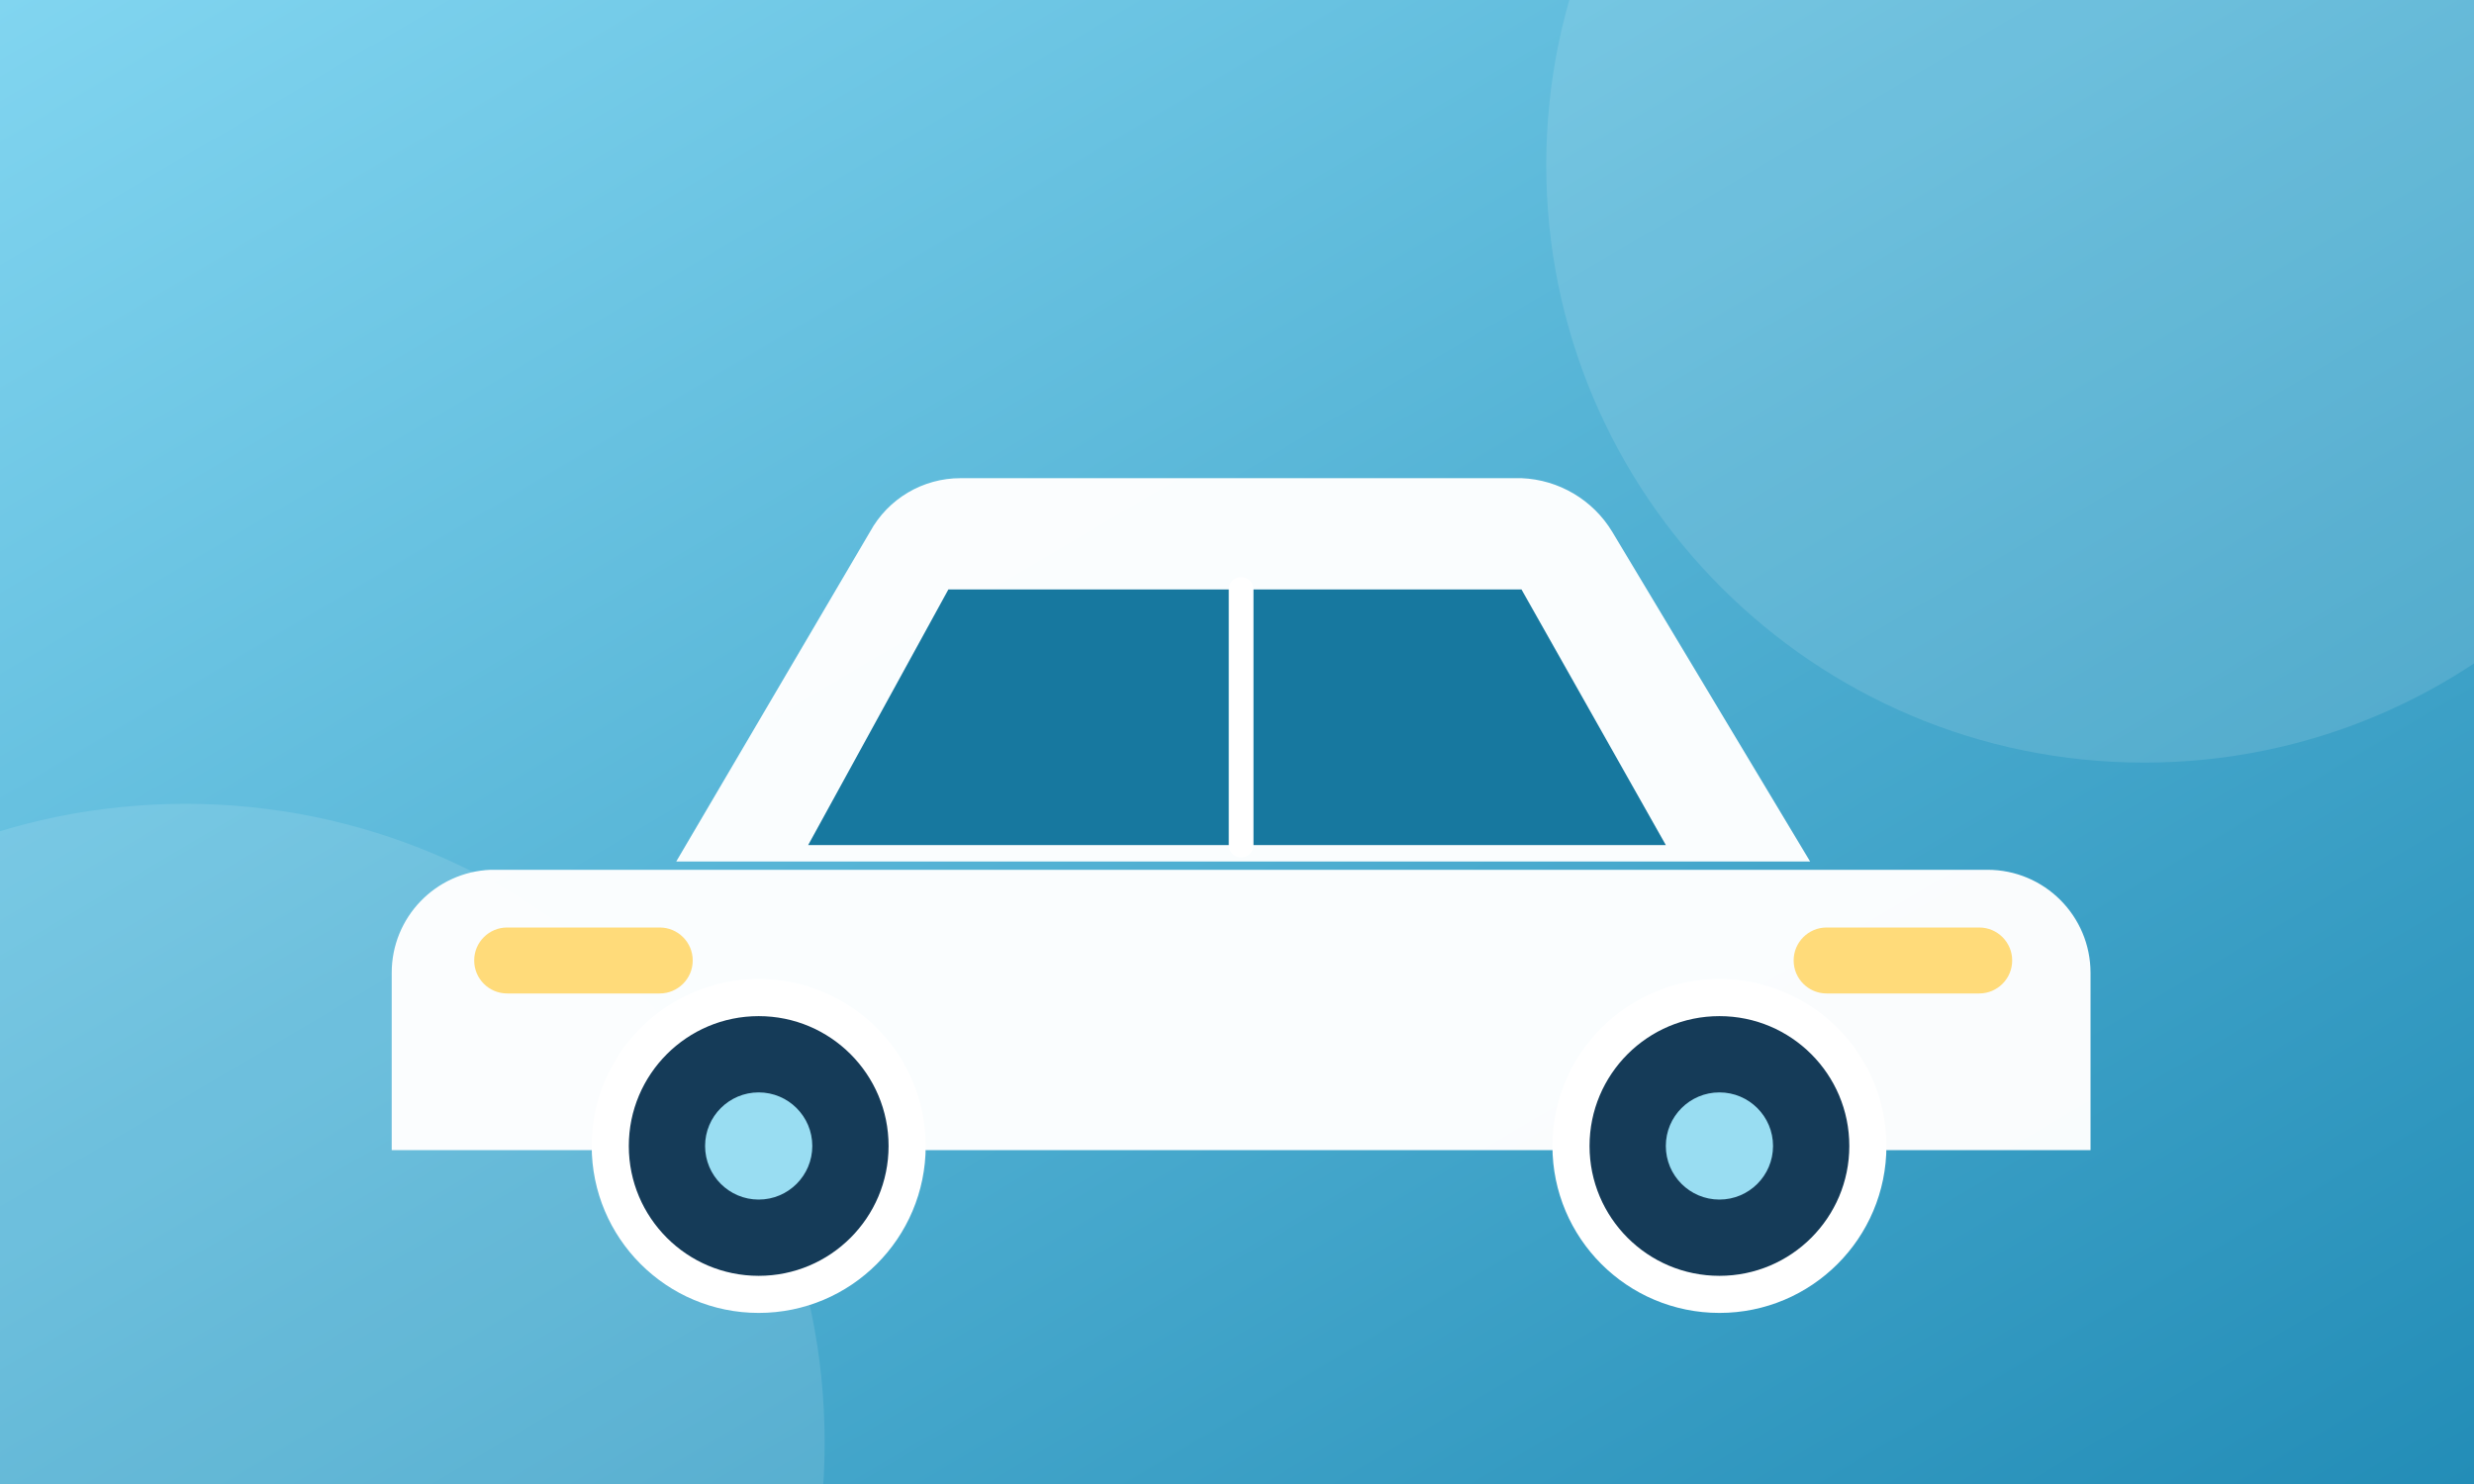
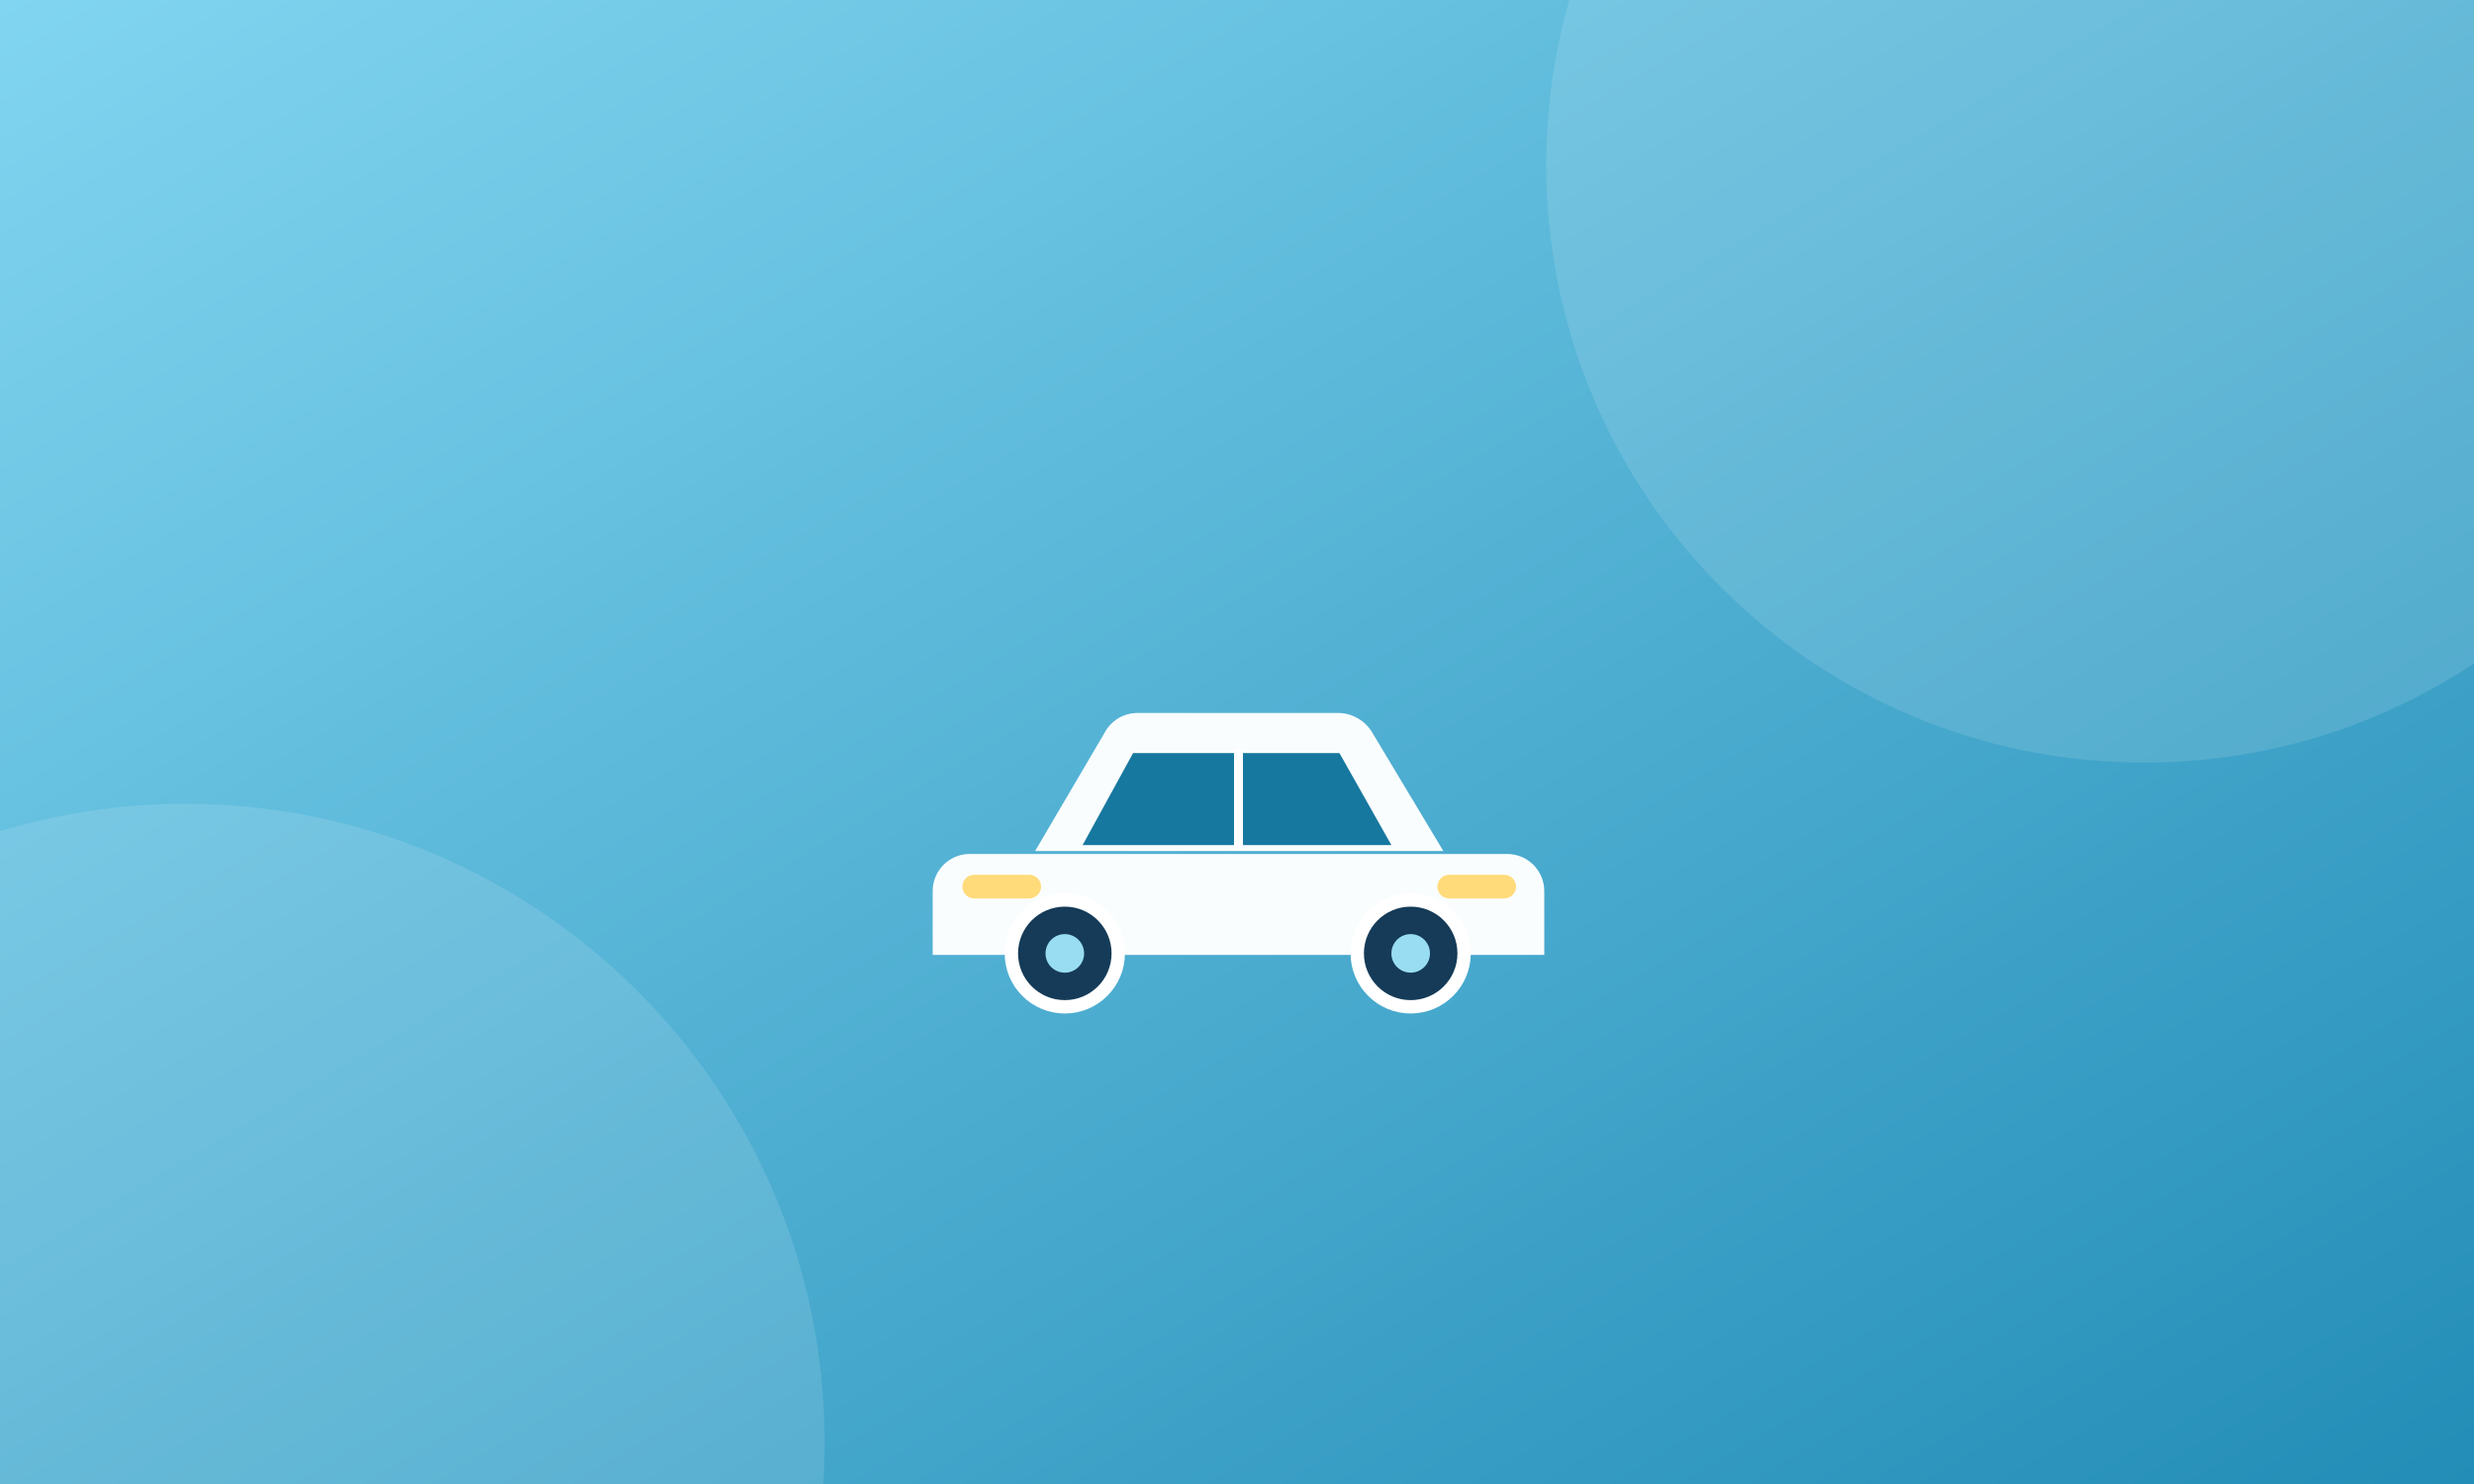
<svg xmlns="http://www.w3.org/2000/svg" viewBox="0 0 600 360" role="img" aria-label="خودرو">
  <defs>
    <linearGradient id="bg" x1="0" y1="0" x2="1" y2="1">
      <stop stop-color="#81d5f0" />
      <stop offset="1" stop-color="#238db7" />
    </linearGradient>
  </defs>
  <rect width="600" height="360" fill="url(#bg)" />
  <circle cx="520" cy="40" r="145" fill="#fff" opacity=".12" />
  <circle cx="45" cy="350" r="155" fill="#fff" opacity=".12" />
-   <g stroke="#fff" stroke-width="10" stroke-linejoin="round" stroke-linecap="round" fill="none">
+   <g transform="translate(300 205) scale(.36) translate(-300 -205)" stroke="#fff" stroke-width="10" stroke-linejoin="round" stroke-linecap="round" fill="none">
    <path d="M119 211h363a25 25 0 0 1 25 25v43H95v-43a25 25 0 0 1 24-25Z" fill="#fff" opacity=".97" stroke="none" />
    <path d="m164 209 47-80a25 25 0 0 1 22-13h136a27 27 0 0 1 22 13l48 80" fill="#fff" opacity=".97" stroke="none" />
    <path d="m230 143-34 62h208l-35-62Z" fill="#17789f" stroke="none" />
    <path d="M301 143v62" stroke="#fff" stroke-width="6" />
    <rect x="115" y="225" width="53" height="16" rx="8" fill="#ffdb7a" stroke="none" />
    <rect x="435" y="225" width="53" height="16" rx="8" fill="#ffdb7a" stroke="none" />
    <circle cx="184" cy="278" r="36" fill="#153b58" stroke="#fff" stroke-width="9" />
    <circle cx="417" cy="278" r="36" fill="#153b58" stroke="#fff" stroke-width="9" />
    <circle cx="184" cy="278" r="13" fill="#99ddf2" stroke="none" />
    <circle cx="417" cy="278" r="13" fill="#99ddf2" stroke="none" />
  </g>
</svg>
